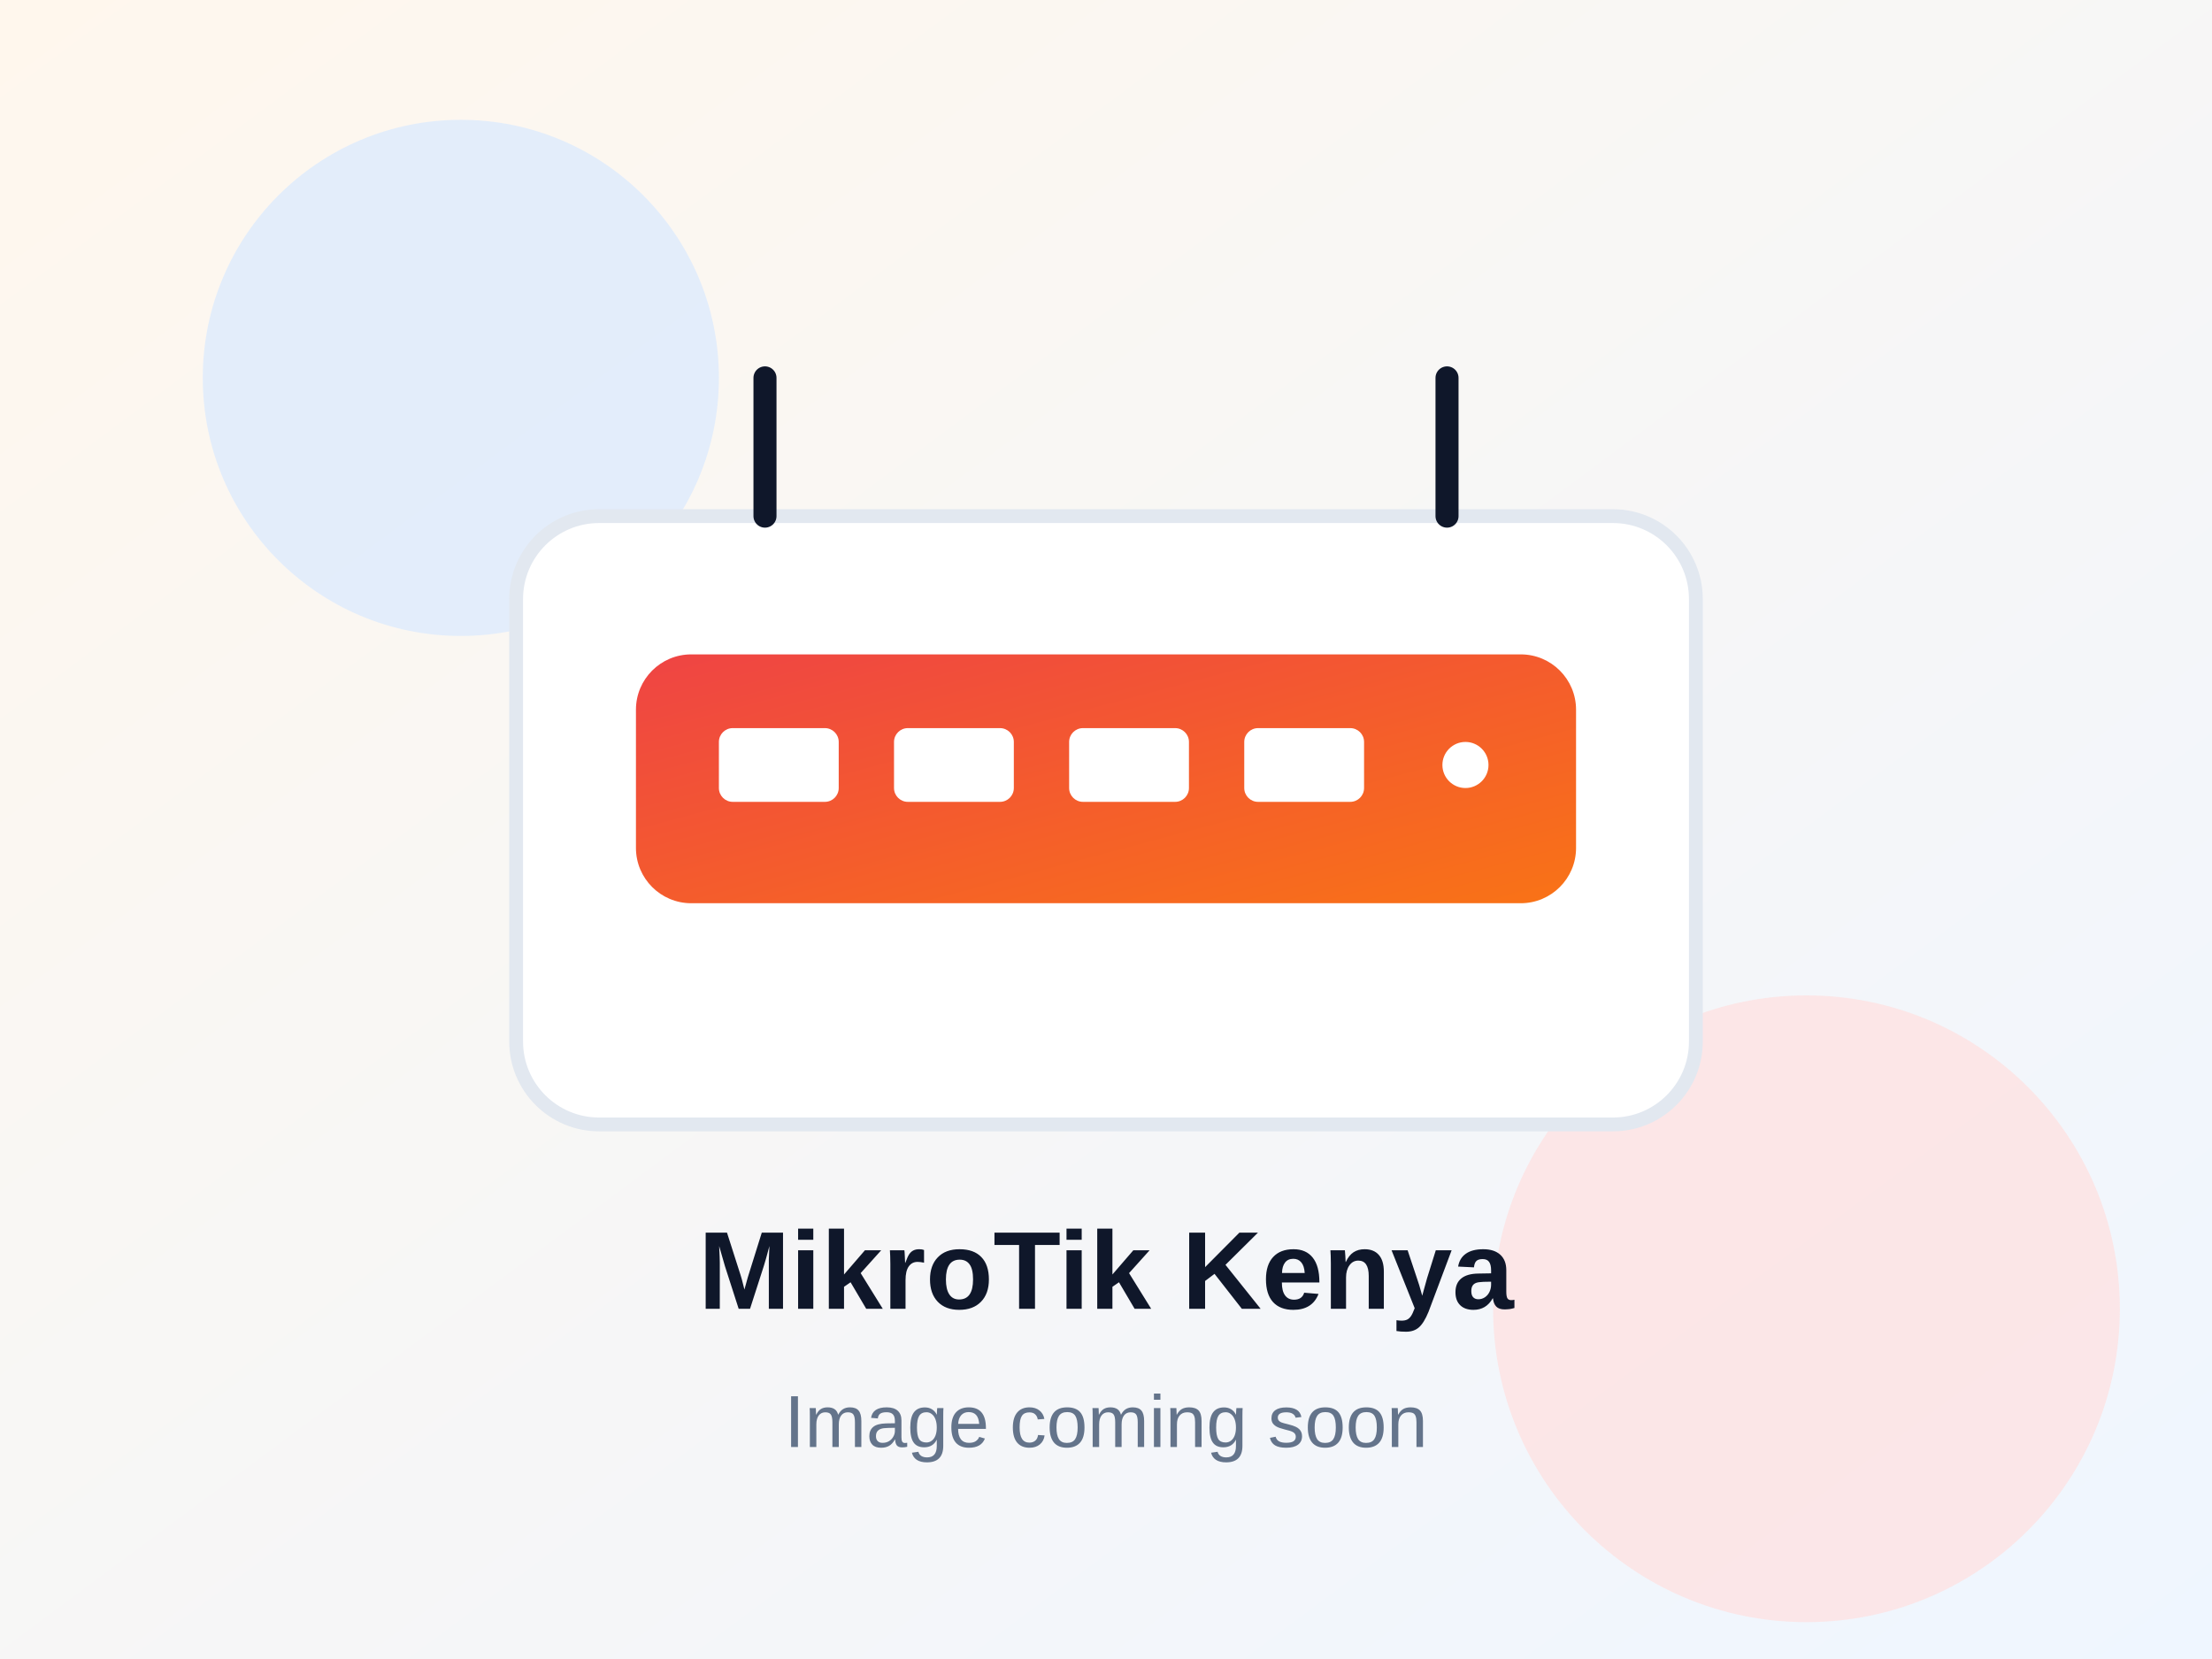
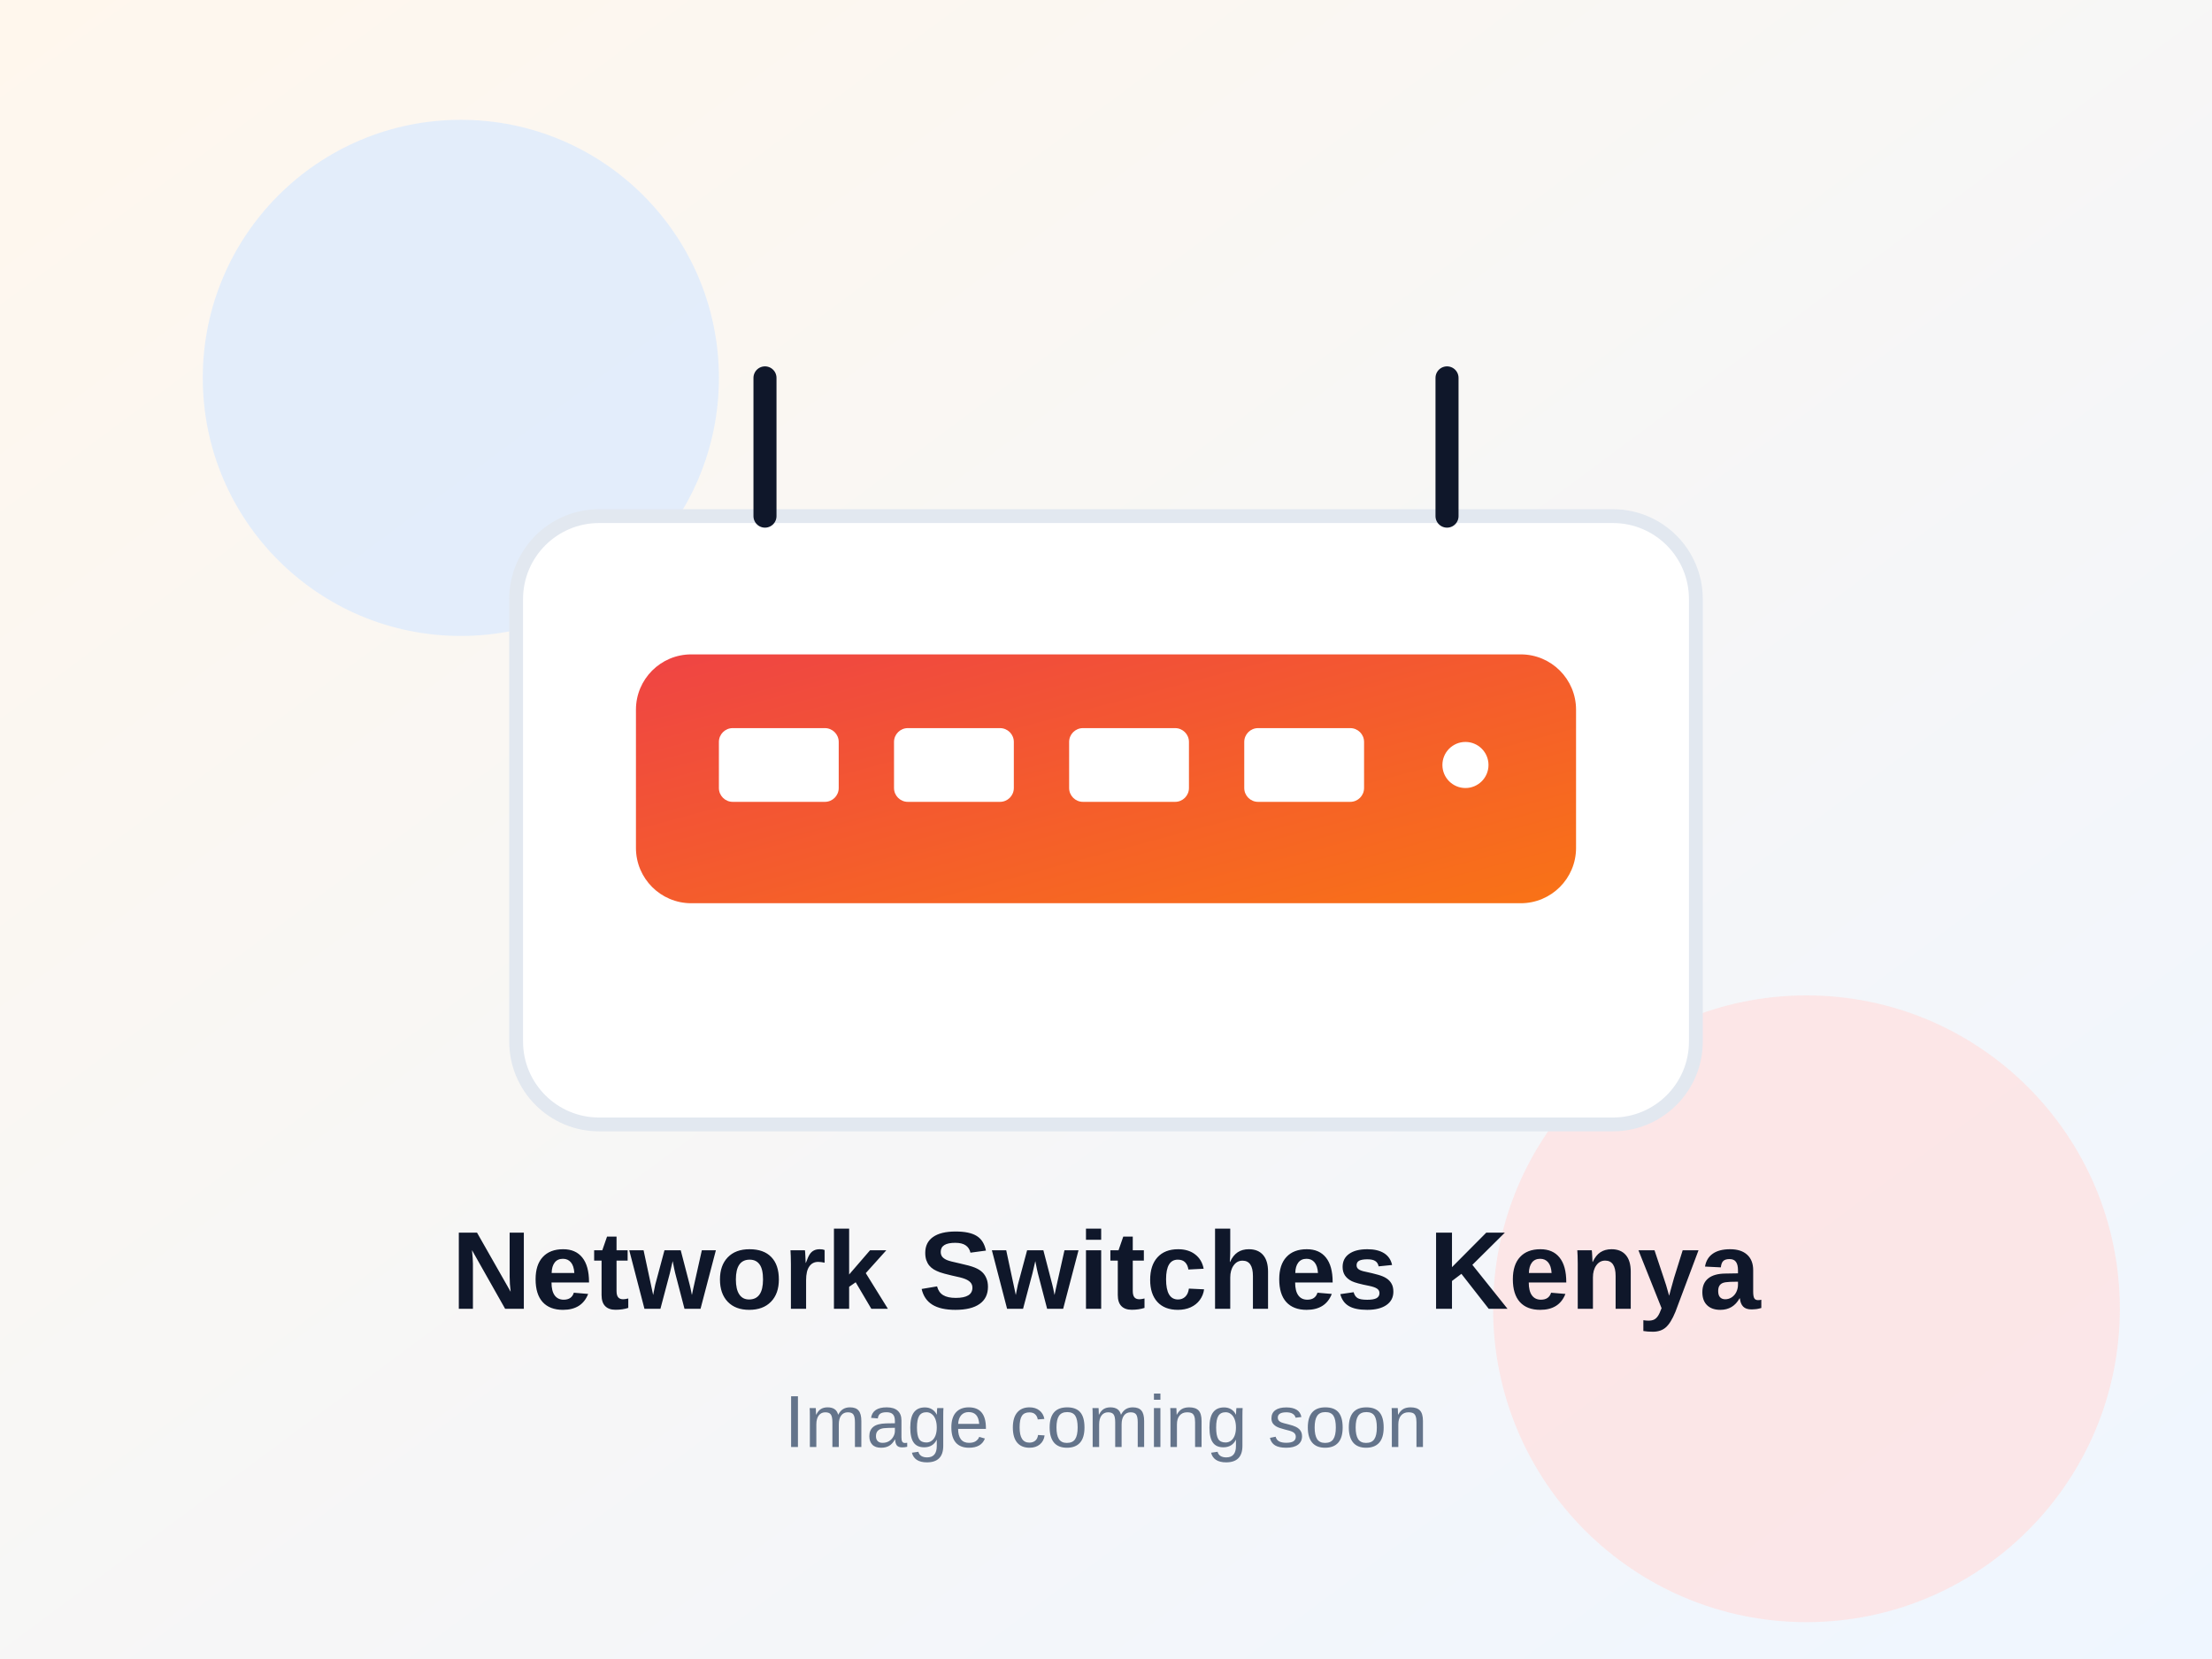
<svg xmlns="http://www.w3.org/2000/svg" viewBox="0 0 480 360" role="img" aria-labelledby="title desc">
  <defs>
    <linearGradient id="bg" x1="0" y1="0" x2="1" y2="1">
      <stop offset="0" stop-color="#fff7ed" />
      <stop offset="1" stop-color="#eff6ff" />
    </linearGradient>
    <linearGradient id="device" x1="0" y1="0" x2="1" y2="1">
      <stop offset="0" stop-color="#ef4444" />
      <stop offset="1" stop-color="#f97316" />
    </linearGradient>
  </defs>
  <rect width="480" height="360" fill="url(#bg)" />
  <circle cx="100" cy="82" r="56" fill="#dbeafe" opacity=".75" />
  <circle cx="392" cy="284" r="68" fill="#fee2e2" opacity=".8" />
  <g fill="none" stroke="#cbd5e1" stroke-width="3" stroke-linecap="round">
    <path d="M128 122h224" />
    <path d="M158 240h164" />
    <path d="M240 122v118" />
  </g>
  <rect x="112" y="112" width="256" height="132" rx="18" fill="#ffffff" stroke="#e2e8f0" stroke-width="3" />
  <rect x="138" y="142" width="204" height="54" rx="12" fill="url(#device)" />
  <g fill="#ffffff">
    <rect x="156" y="158" width="26" height="16" rx="3" />
    <rect x="194" y="158" width="26" height="16" rx="3" />
    <rect x="232" y="158" width="26" height="16" rx="3" />
    <rect x="270" y="158" width="26" height="16" rx="3" />
    <circle cx="318" cy="166" r="5" />
  </g>
  <g stroke="#0f172a" stroke-width="5" stroke-linecap="round">
    <path d="M166 112V82" />
    <path d="M314 112V82" />
  </g>
-   <text x="240" y="284" text-anchor="middle" font-family="Arial, Helvetica, sans-serif" font-size="24" font-weight="700" fill="#0f172a">MikroTik Kenya</text>
+   <text x="240" y="284" text-anchor="middle" font-family="Arial, Helvetica, sans-serif" font-size="24" font-weight="700" fill="#0f172a">Network Switches Kenya</text>
  <text x="240" y="314" text-anchor="middle" font-family="Arial, Helvetica, sans-serif" font-size="16" fill="#64748b">Image coming soon</text>
</svg>
